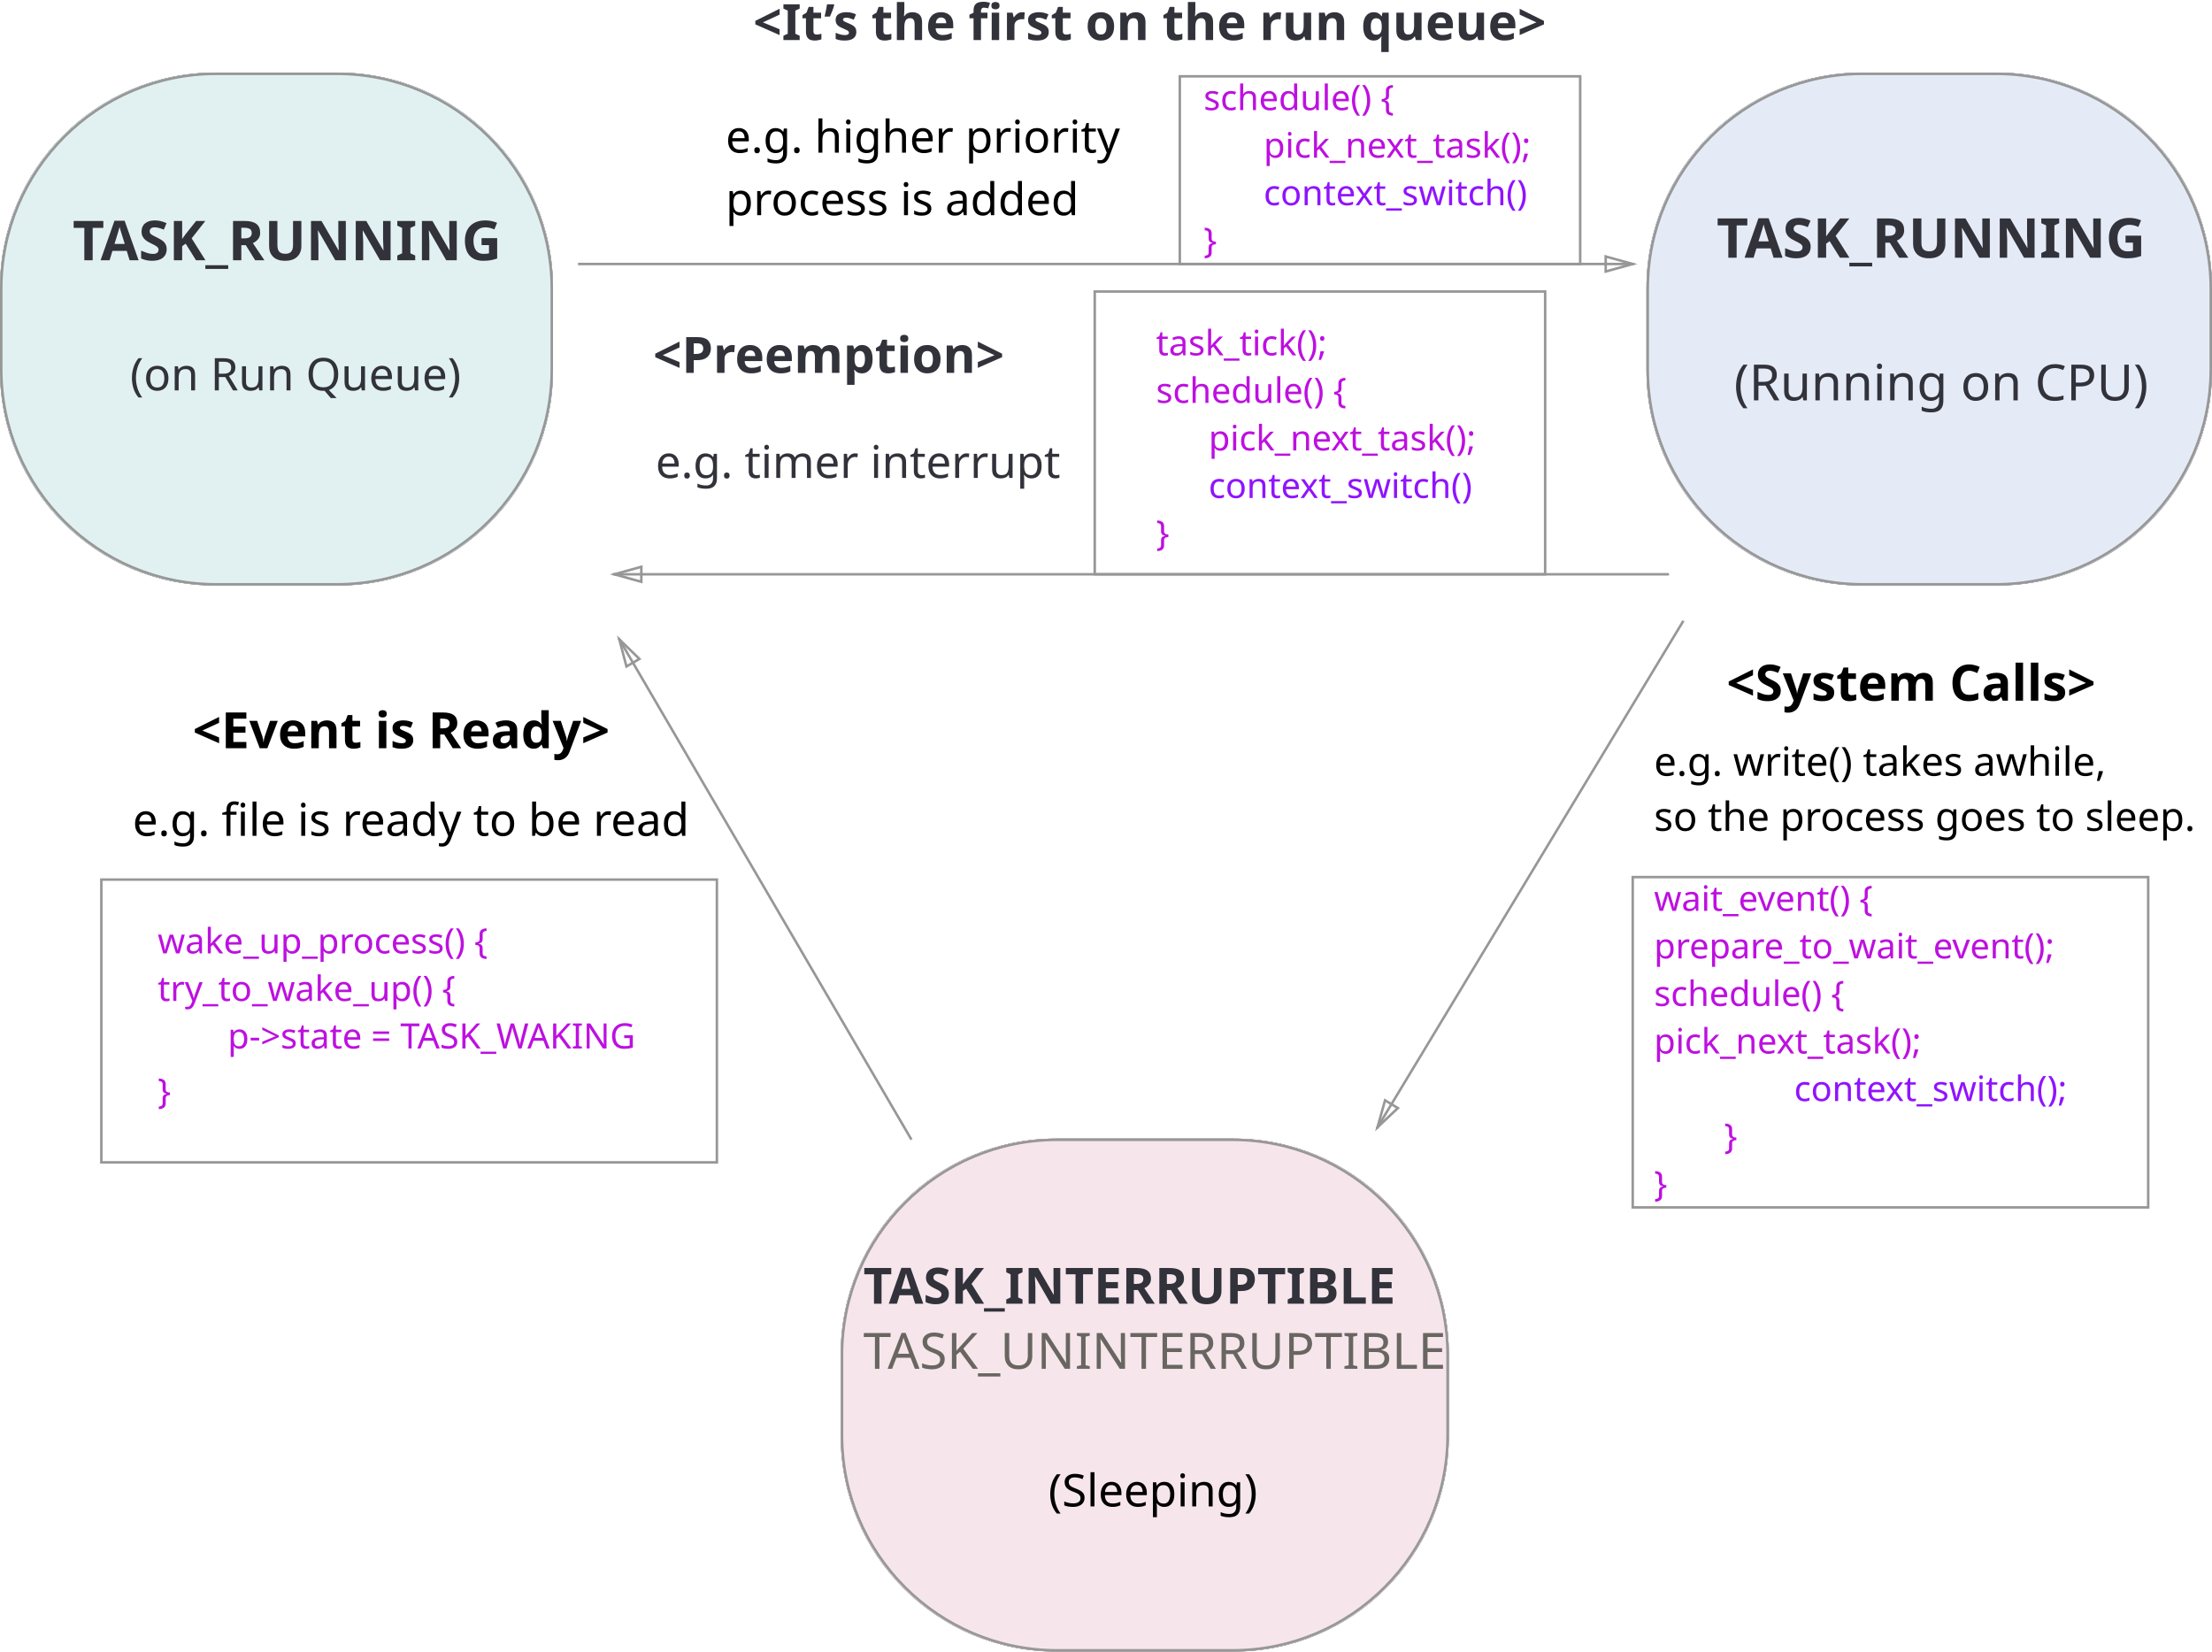
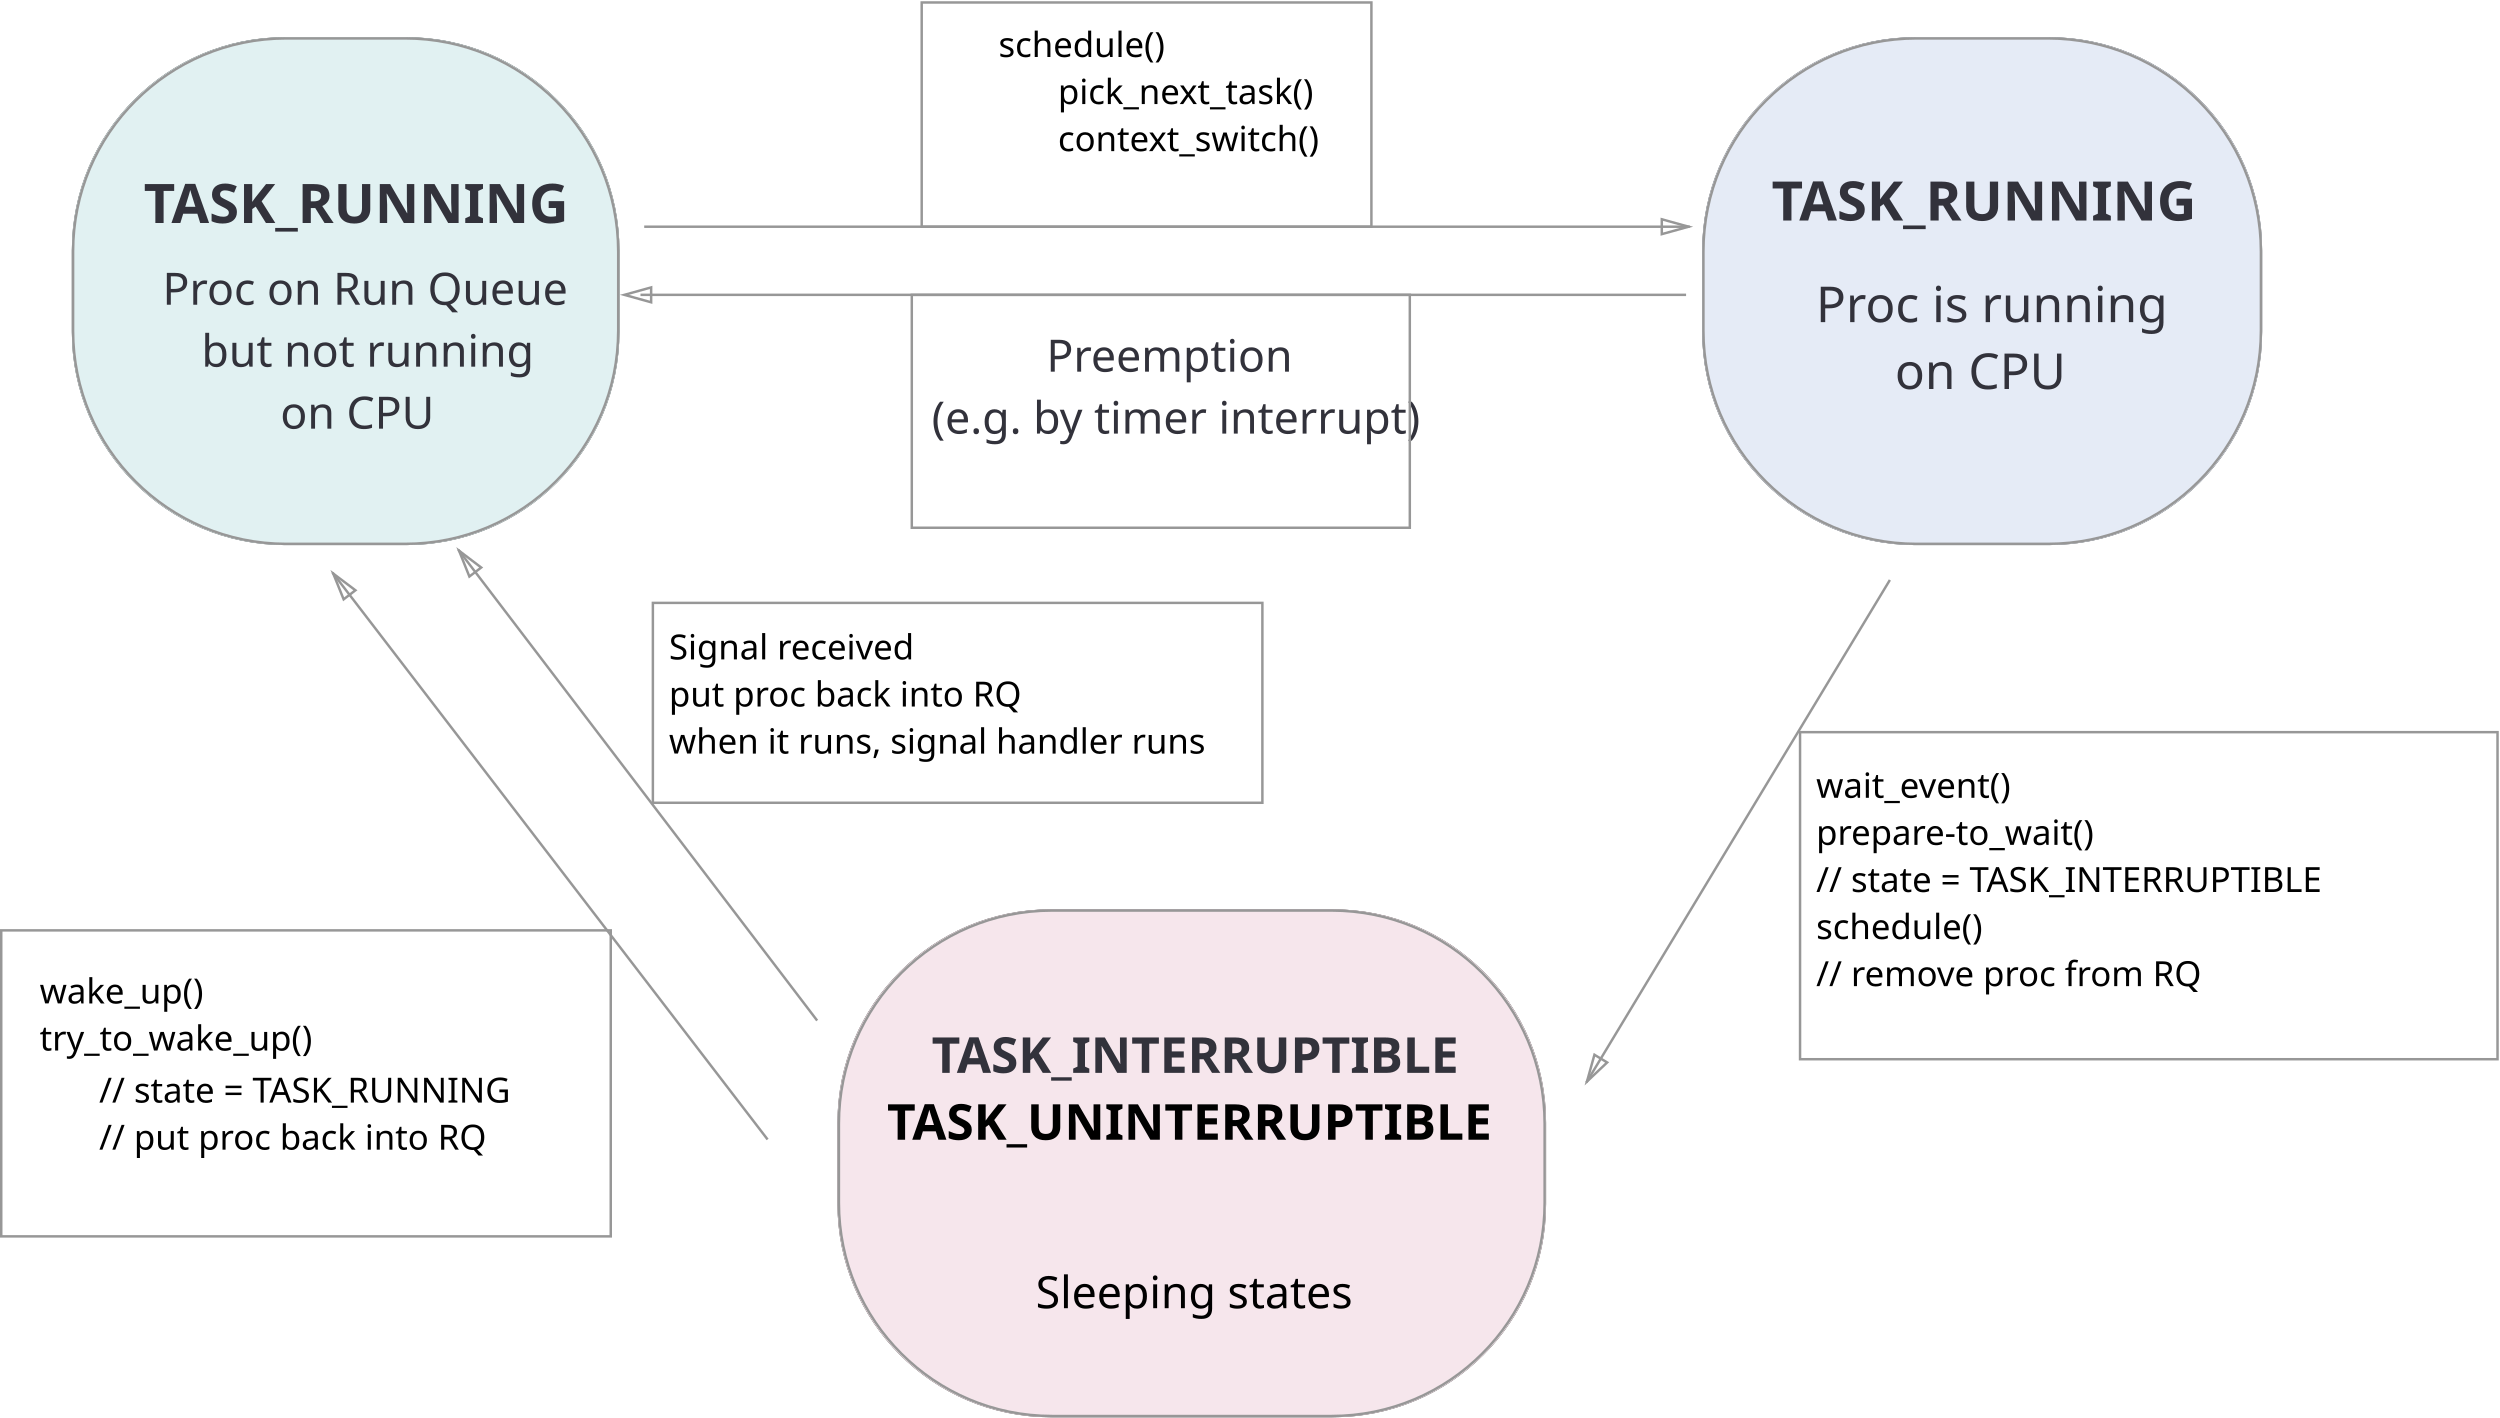
- <svg xmlns="http://www.w3.org/2000/svg" width="884px" height="660px" viewBox="0 0 884 660" version="1.1">
+ <svg xmlns="http://www.w3.org/2000/svg" width="1009px" height="572px" viewBox="0 0 1009 572" version="1.1">
  <defs />
  <g id="Page-1" stroke="none" stroke-width="1" fill="none" fill-rule="evenodd">
-     <g id="State_transition" transform="translate(0, -4)">
-       <g id="task-struct3" transform="translate(336, 459)">
+     <g id="State_transition" transform="translate(0, 1)">
+       <g id="task-struct3" transform="translate(338, 366)">
        <g id="Rectangle-5">
          <g id="path-1-link" fill="#000000" fill-rule="nonzero">
-             <rect id="path-1" x="0" y="0" width="243" height="205" rx="86" />
+             <rect id="path-1" x="0" y="0" width="286" height="205" rx="86" />
          </g>
          <g id="path-1-link" fill="#F6E6EC">
-             <rect id="path-1" x="0" y="0" width="243" height="205" rx="86" />
+             <rect id="path-1" x="0" y="0" width="286" height="205" rx="86" />
          </g>
-           <rect id="Rectangle-path" stroke="#979797" x="0.5" y="0.5" width="242" height="204" rx="86" />
+           <rect id="Rectangle-path" stroke="#979797" x="0.588" y="0.5" width="284.823" height="204" rx="86" />
        </g>
-         <g id="Group-15" transform="translate(9, 46)" font-size="20">
-           <g id="TASK_INTERRUPTIBLE" fill="#32323B" font-family="Avenir-Heavy, Avenir" font-weight="600">
+         <g id="Group-15" transform="translate(20, 46)" font-family="Avenir-Heavy, Avenir" font-size="20" font-weight="600">
+           <g id="TASK_INTERRUPTIBLE" transform="translate(18, 0)" fill="#32323B">
            <text>
              <tspan x="0" y="20">TASK_INTERRUPTIBLE</tspan>
            </text>
          </g>
-           <g id="TASK_UNINTERRUPTIBLE" transform="translate(0, 26)" fill="#696661" font-family="Avenir-Book, Avenir" font-weight="normal">
+           <g id="TASK_UNINTERRUPTIBLE" transform="translate(0, 27)" fill="#000000">
            <text>
              <tspan x="0" y="20">TASK_UNINTERRUPTIBLE</tspan>
            </text>
          </g>
        </g>
-         <g id="(Sleeping)" transform="translate(83, 129)" fill="#000000" font-family="Avenir-Light, Avenir" font-size="18" font-weight="300">
-           <text>
-             <tspan x="0" y="18">(Sleeping)</tspan>
+         <g id="(Sleeping)" transform="translate(80, 143)" fill="#000000" font-family="Avenir-Light, Avenir" font-size="18" font-weight="300">
+           <text id="Sleeping-states">
+             <tspan x="0" y="18">Sleeping states</tspan>
          </text>
        </g>
      </g>
-       <g id="task-struct3" transform="translate(0, 33)">
+       <g id="task-struct3" transform="translate(29, 14)">
        <g id="Rectangle-5">
          <g id="path-3-link" fill="#000000" fill-rule="nonzero">
            <rect id="path-3" x="0" y="0" width="221" height="205" rx="86" />
          </g>
          <g id="path-3-link" fill="#E1F1F2">
            <rect id="path-3" x="0" y="0" width="221" height="205" rx="86" />
          </g>
          <rect id="Rectangle-path" stroke="#979797" x="0.5" y="0.5" width="220" height="204" rx="86" />
        </g>
        <g id="TASK_RUNNING" transform="translate(29, 53)" fill="#32323B" font-family="Avenir-Heavy, Avenir" font-size="22" font-weight="600">
          <text>
            <tspan x="0" y="22">TASK_RUNNING</tspan>
          </text>
        </g>
-         <g id="(on-Run-Queue)" transform="translate(52, 109)" fill="#32323B" font-family="Avenir-Light, Avenir" font-size="18" font-weight="300">
-           <text>
-             <tspan x="0" y="18">(on Run Queue)</tspan>
+         <g id="(on-Run-Queue)" transform="translate(36, 90)" fill="#32323B" font-family="Avenir-Light, Avenir" font-size="18" font-weight="300">
+           <text id="Proc-on-Run-Queue-bu">
+             <tspan x="0.587" y="18">Proc on Run Queue</tspan>
+             <tspan x="16.301" y="43">but not running </tspan>
+             <tspan x="48.152" y="68">on CPU</tspan>
          </text>
        </g>
      </g>
-       <g id="task-struct3" transform="translate(658, 33)">
+       <g id="task-struct3" transform="translate(687, 14)">
        <g id="Rectangle-5">
          <g id="path-5-link" fill="#000000" fill-rule="nonzero">
            <rect id="path-5" x="0" y="0" width="226" height="205" rx="86" />
          </g>
          <g id="path-5-link" fill="#E5EBF6">
            <rect id="path-5" x="0" y="0" width="226" height="205" rx="86" />
          </g>
          <rect id="Rectangle-path" stroke="#979797" x="0.5" y="0.5" width="225" height="204" rx="86" />
        </g>
        <g id="TASK_RUNNING" transform="translate(28, 52)" fill="#32323B" font-family="Avenir-Heavy, Avenir" font-size="22" font-weight="600">
          <text>
            <tspan x="0" y="22">TASK_RUNNING</tspan>
          </text>
        </g>
-         <g id="(Running-on-CPU)" transform="translate(35, 111)" fill="#32323B" font-family="Avenir-Light, Avenir" font-size="20" font-weight="300">
-           <text>
-             <tspan x="0" y="20">(Running on CPU)</tspan>
+         <g id="(Running-on-CPU)" transform="translate(43, 95)" fill="#32323B" font-family="Avenir-Light, Avenir" font-size="20" font-weight="300">
+           <text id="Proc-is-running-on-C">
+             <tspan x="2.92" y="20">Proc is running </tspan>
+             <tspan x="34.78" y="47">on CPU</tspan>
          </text>
        </g>
      </g>
-       <g id="cpu_to_rq" transform="translate(231, 34)">
-         <path d="M0.5,75.5 L421.5,75.5" id="Line-24" stroke="#979797" stroke-linecap="square" />
-         <polygon id="Line-24-decoration-1" stroke="#979797" stroke-linecap="square" points="421.5 75.5 410.7 72.5 410.7 78.5" />
-         <g id="e.g.-higher-priority" transform="translate(59, 13)" fill="#000000" font-family="Avenir-Book, Avenir" font-size="18" font-weight="normal">
-           <text>
-             <tspan x="0" y="18">e.g. higher priority</tspan>
-           </text>
-           <text id="process-is-added">
-             <tspan x="0" y="43">process is added</tspan>
-           </text>
-         </g>
-         <g id="code" transform="translate(240, 0)">
-           <g id="schedule()-{-pick_ne" transform="translate(10, -0)" font-family="Avenir-Book, Avenir" font-size="14" font-weight="normal">
-             <text id="schedule()-{" fill="#BD10E0">
-               <tspan x="0" y="14">schedule() {</tspan>
+       <g id="cpu_to_rq" transform="translate(260, 0)">
+         <path d="M0.5,90.5 L421.5,90.5" id="Line-24" stroke="#979797" stroke-linecap="square" />
+         <polygon id="Line-24-decoration-1" stroke="#979797" stroke-linecap="square" points="421.5 90.5 410.7 87.5 410.7 93.5" />
+         <g id="code" transform="translate(112, 0)">
+           <g id="schedule()-{-pick_ne" transform="translate(31, 8)" fill="#000000" font-family="Avenir-Book, Avenir" font-size="14" font-weight="normal">
+             <text id="schedule()">
+               <tspan x="0" y="14">schedule() </tspan>
            </text>
-             <text id="pick_next_task();" fill="#BD10E0">
-               <tspan x="24" y="33">pick_next_task();</tspan>
+             <text id="pick_next_task()">
+               <tspan x="24" y="33">pick_next_task()</tspan>
            </text>
-             <text id="context_switch()" fill="#9013FE">
+             <text id="context_switch()">
              <tspan x="24" y="52">context_switch()</tspan>
            </text>
-             <text id="}" fill="#BD10E0">
-               <tspan x="0" y="71">}</tspan>
-             </text>
          </g>
-           <rect id="Rectangle-18" stroke="#979797" x="0.5" y="0.5" width="160" height="75" />
-         </g>
-         <g id="&lt;Preemption&gt;" transform="translate(30, 99)" fill="#32323B" font-family="Avenir-Heavy, Avenir" font-size="20" font-weight="600">
-           <text>
-             <tspan x="0" y="20">&lt;Preemption&gt;</tspan>
-           </text>
+           <rect id="Rectangle-18" stroke="#979797" x="0" y="0" width="181.5" height="90.5" />
        </g>
      </g>
-       <g id="event_ready" transform="translate(40, 259)">
-         <path d="M324,200 L207.5,0.5" id="Line-27" stroke="#979797" stroke-linecap="square" />
-         <polygon id="Line-27-decoration-1" stroke="#979797" stroke-linecap="square" points="207.5 0.5 210.356 11.339 215.537 8.313" />
-         <g id="Group-21" transform="translate(0, 24)">
-           <g id="code" transform="translate(0, 72)">
-             <g id="wake_up_process()-{" transform="translate(23, 16)" fill="#BD10E0" font-family="Avenir-Book, Avenir" font-size="14" font-weight="normal">
-               <text>
-                 <tspan x="0" y="14">wake_up_process() {</tspan>
+       <g id="event_ready" transform="translate(0, 374)">
+         <g id="Group-21">
+           <g id="code">
+             <g id="wake_up_process()-{" transform="translate(16, 16)" fill="#000000" font-family="Avenir-Book, Avenir" font-size="14" font-weight="normal">
+               <text id="wake_up()">
+                 <tspan x="0" y="14">wake_up()</tspan>
              </text>
-               <text id="try_to_wake_up()-{">
-                 <tspan x="0" y="33">	try_to_wake_up() {</tspan>
+               <text id="try_to_wake_up()">
+                 <tspan x="0" y="33">	try_to_wake_up() </tspan>
              </text>
-               <text id="p-&gt;state-=-TASK_WAKI">
-                 <tspan x="28" y="52">p-&gt;state = TASK_WAKING</tspan>
-               </text>
-               <text id="}">
-                 <tspan x="0" y="74">}</tspan>
+               <text id="//-state-=-TASK_RUNN">
+                 <tspan x="24" y="54">	// state = TASK_RUNNING</tspan>
+                 <tspan x="24" y="73">	// put proc back into RQ</tspan>
              </text>
            </g>
-             <rect id="Rectangle-18" stroke="#979797" x="0.5" y="0.5" width="246" height="113" />
-           </g>
-           <g id="&lt;Event-is-Ready&gt;" transform="translate(37, 0)" fill="#000000" font-family="Avenir-Heavy, Avenir" font-size="20" font-weight="600">
-             <text>
-               <tspan x="0" y="20">&lt;Event is Ready&gt;</tspan>
-             </text>
-           </g>
-           <g id="e.g.-file-is-ready-t" transform="translate(13, 37)" fill="#000000" font-family="Avenir-Book, Avenir" font-size="18" font-weight="normal">
-             <text id="e.g.-file-is-ready-to-be-read">
-               <tspan x="0" y="18">e.g. file is ready to be read</tspan>
-             </text>
+             <rect id="Rectangle-18" stroke="#979797" x="0.5" y="0.5" width="246" height="123.5" />
          </g>
        </g>
      </g>
-       <g id="rq_to_cpu" transform="translate(245, 0)">
-         <path d="M421.5,233.5 L0.5,233.5" id="Line-24" stroke="#979797" stroke-linecap="square" />
-         <polygon id="Line-24-decoration-1" stroke="#979797" stroke-linecap="square" points="0.5 233.5 11.3 236.5 11.3 230.5" />
-         <g id="&lt;It’s-the-first-on-t" transform="translate(56, 0)" fill="#32323B" font-family="Avenir-Heavy, Avenir" font-size="20" font-weight="600">
-           <text id="&lt;It’s-the-first-on-the-run-queue&gt;">
-             <tspan x="0" y="20">&lt;It’s the first on the run queue&gt;</tspan>
-           </text>
-         </g>
-         <g id="e.g.-timer-interrupt" transform="translate(17, 177)" fill="#32323B" font-family="Avenir-Book, Avenir" font-size="18" font-weight="normal">
-           <text>
-             <tspan x="0" y="18">e.g. timer interrupt</tspan>
-           </text>
-         </g>
-         <g id="code" transform="translate(192, 120)">
-           <g id="task_tick()-{-schedu" transform="translate(25, 12)" font-family="Avenir-Book, Avenir" font-size="14" font-weight="normal">
-             <text id="task_tick();" fill="#BD10E0">
-               <tspan x="0" y="14">task_tick();</tspan>
-             </text>
-             <text id="schedule()-{" fill="#BD10E0">
-               <tspan x="0" y="33">schedule() {</tspan>
-             </text>
-             <text id="pick_next_task();" fill="#BD10E0">
-               <tspan x="21" y="52">pick_next_task();</tspan>
-             </text>
-             <text id="context_switch()" fill="#9013FE">
-               <tspan x="21" y="71">context_switch()</tspan>
-             </text>
-             <text id="}" fill="#BD10E0">
-               <tspan x="0" y="90">}</tspan>
-             </text>
+       <g id="event_ready" transform="translate(263, 242)">
+         <g id="Group-21">
+           <g id="code">
+             <g id="wake_up_process()-{" transform="translate(7, 9.145161)" fill="#000000" font-family="Avenir-Book, Avenir" font-size="14" font-weight="normal">
+               <text id="Signal-received-put">
+                 <tspan x="0" y="14">Signal received</tspan>
+                 <tspan x="0" y="33">	put proc back into RQ</tspan>
+                 <tspan x="0" y="52">	when it runs, signal handler runs</tspan>
+               </text>
+             </g>
+             <rect id="Rectangle-18" stroke="#979797" x="0.5" y="0.327" width="246" height="80.673" />
          </g>
-           <rect id="Rectangle-18" stroke="#979797" x="0.5" y="0.5" width="180" height="113" />
        </g>
      </g>
-       <g id="system_calls" transform="translate(550, 252)">
+       <g id="rq_to_cpu" transform="translate(252, 115)">
+         <path d="M428,3 L7,3" id="Line-24" stroke="#979797" stroke-linecap="square" />
+         <polygon id="Line-24-decoration-1" stroke="#979797" stroke-linecap="square" points="0 3 10.8 6 10.8 0" />
+         <text id="Preemption-(e.g.-by" fill="#32323B" font-family="Avenir-Book, Avenir" font-size="18" font-weight="normal">
+           <tspan x="170.344" y="34">Preemption</tspan>
+           <tspan x="124.039" y="59">(e.g. by timer interrupt)</tspan>
+         </text>
+         <g id="code" transform="translate(116, 3)" stroke="#979797">
+           <rect id="Rectangle-18" x="0" y="0" width="201" height="94" />
+         </g>
+       </g>
+       <g id="system_calls" transform="translate(640, 233)">
        <path d="M122.5,0.5 L0.5,202.5" id="Line-28" stroke="#979797" stroke-linecap="square" />
        <polygon id="Line-28-decoration-1" stroke="#979797" stroke-linecap="square" points="0.5 202.5 8.651 194.806 3.515 191.704" />
-         <g id="code" transform="translate(102, 102)">
-           <g id="wait_event()-{-prepa" transform="translate(9, 0)" font-family="Avenir-Book, Avenir" font-size="14" font-weight="normal">
-             <text id="wait_event()-{" fill="#BD10E0">
-               <tspan x="0" y="14">wait_event() {</tspan>
-             </text>
-             <text id="prepare_to_wait_even" fill="#BD10E0">
-               <tspan x="0" y="33">	prepare_to_wait_event();</tspan>
-             </text>
-             <text id="schedule()-{" fill="#BD10E0">
-               <tspan x="0" y="52">	schedule() {</tspan>
-             </text>
-             <text id="pick_next_task();" fill="#BD10E0">
-               <tspan x="0" y="71">		pick_next_task();</tspan>
-             </text>
-             <text id="context_switch();" fill="#9013FE">
-               <tspan x="56" y="90">context_switch();</tspan>
-             </text>
-             <text id="}" fill="#BD10E0">
-               <tspan x="28" y="109">}</tspan>
-             </text>
-             <text id="}" fill="#BD10E0">
-               <tspan x="0" y="128">}</tspan>
-             </text>
-           </g>
-           <rect id="Rectangle-18" stroke="#979797" x="0.5" y="0.5" width="206" height="132" />
-         </g>
-         <g id="&lt;System-Calls&gt;" transform="translate(140, 12)" fill="#000000" font-family="Avenir-Heavy, Avenir" font-size="20" font-weight="600">
-           <text>
-             <tspan x="0" y="20">&lt;System Calls&gt;</tspan>
+         <g id="code" transform="translate(86, 61)">
+           <text id="wait_event()-prepare" fill="#000000" font-family="Avenir-Book, Avenir" font-size="14" font-weight="normal">
+             <tspan x="7" y="27">wait_event()</tspan>
+             <tspan x="7" y="46">	prepare-to_wait()</tspan>
+             <tspan x="7" y="65">		// state = TASK_INTERRUPTIBLE</tspan>
+             <tspan x="7" y="84">	schedule()</tspan>
+             <tspan x="7" y="103">		// remove proc from RQ</tspan>
          </text>
-         </g>
-         <g id="e.g.-write()-takes-a" transform="translate(111, 46)" fill="#000000" font-family="Avenir-Book, Avenir" font-size="16" font-weight="normal">
-           <text id="e.g.-write()-takes-awhile,">
-             <tspan x="0" y="16">e.g. write() takes awhile,</tspan>
-           </text>
-           <text id="so-the-process-goes-to-sleep.">
-             <tspan x="0" y="38">so the process goes to sleep.</tspan>
-           </text>
+           <rect id="Rectangle-18" stroke="#979797" x="0.5" y="0.5" width="281.5" height="132" />
        </g>
      </g>
+       <path d="M329.5,410.5 L185.278,221.278" id="Line-12" stroke="#979797" stroke-linecap="square" />
+       <path id="Line-12-decoration-1" d="M185.278,221.278 L189.438,231.686 L194.21,228.049 L185.278,221.278 Z" stroke="#979797" stroke-linecap="square" />
+       <path d="M309.5,458.5 L134.497,230.497" id="Line-12" stroke="#979797" stroke-linecap="square" />
+       <path id="Line-12-decoration-1" d="M134.497,230.497 L138.693,240.891 L143.453,237.238 L134.497,230.497 Z" stroke="#979797" stroke-linecap="square" />
    </g>
  </g>
</svg>
